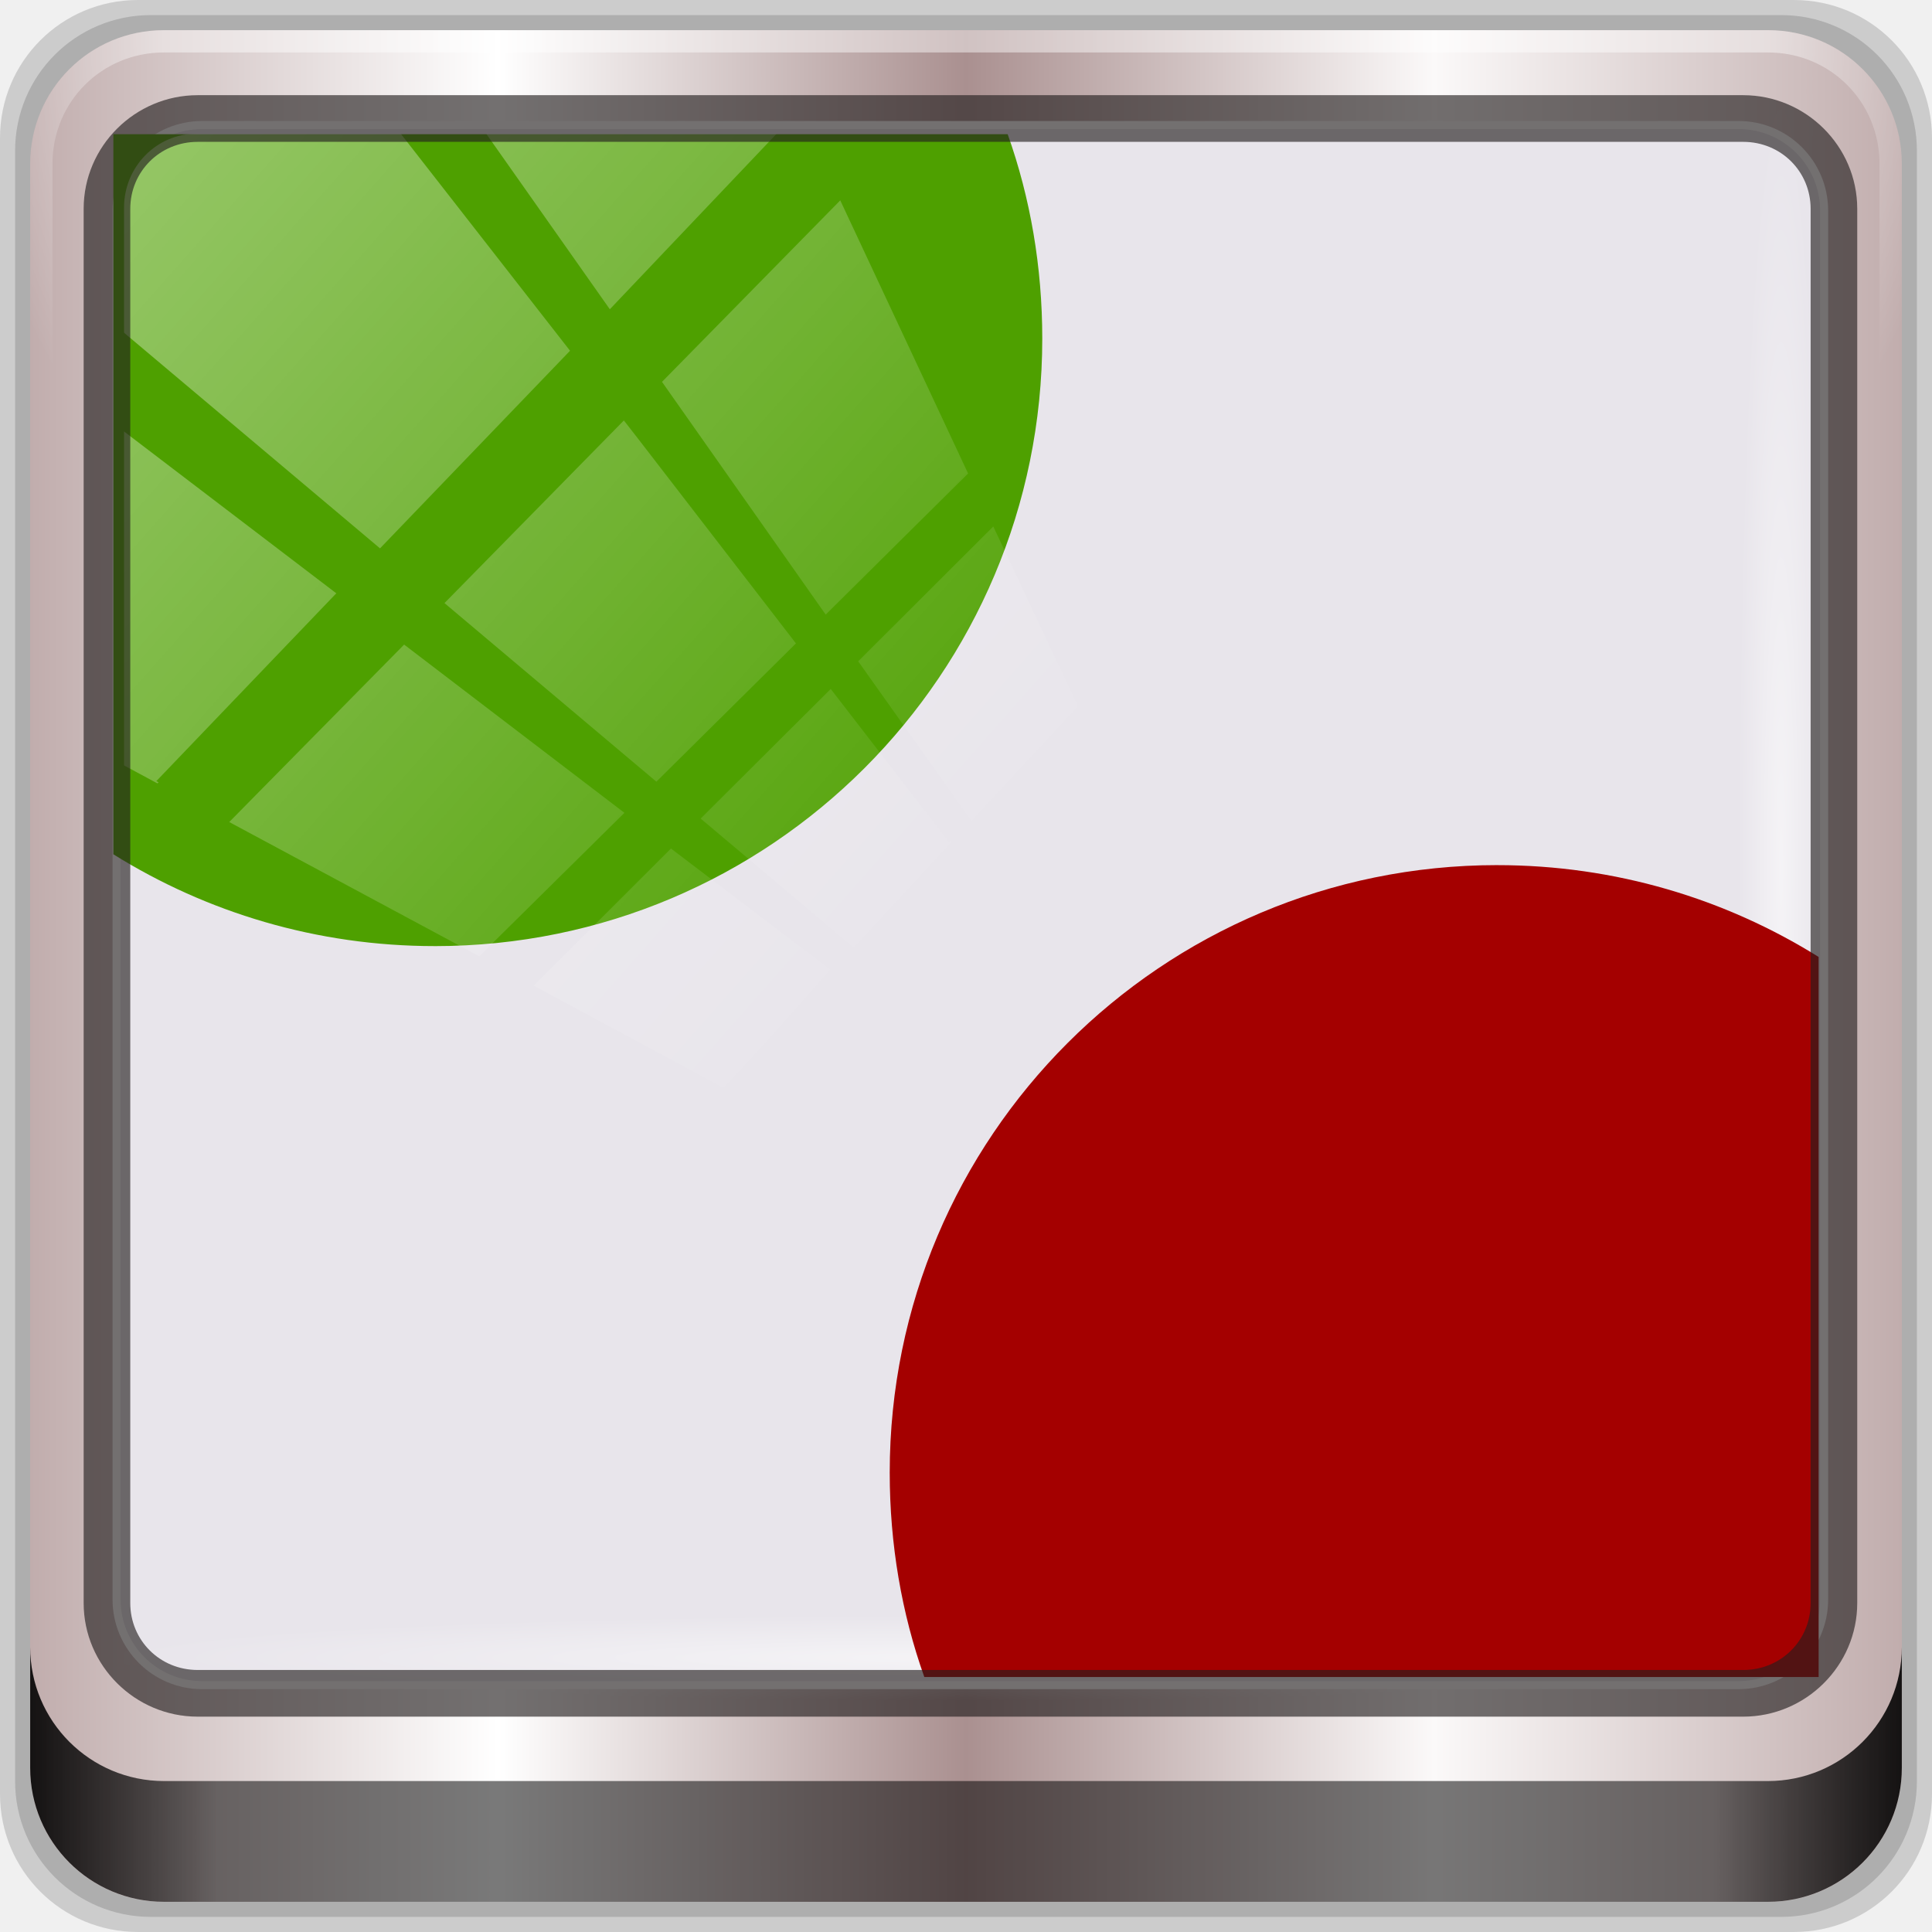
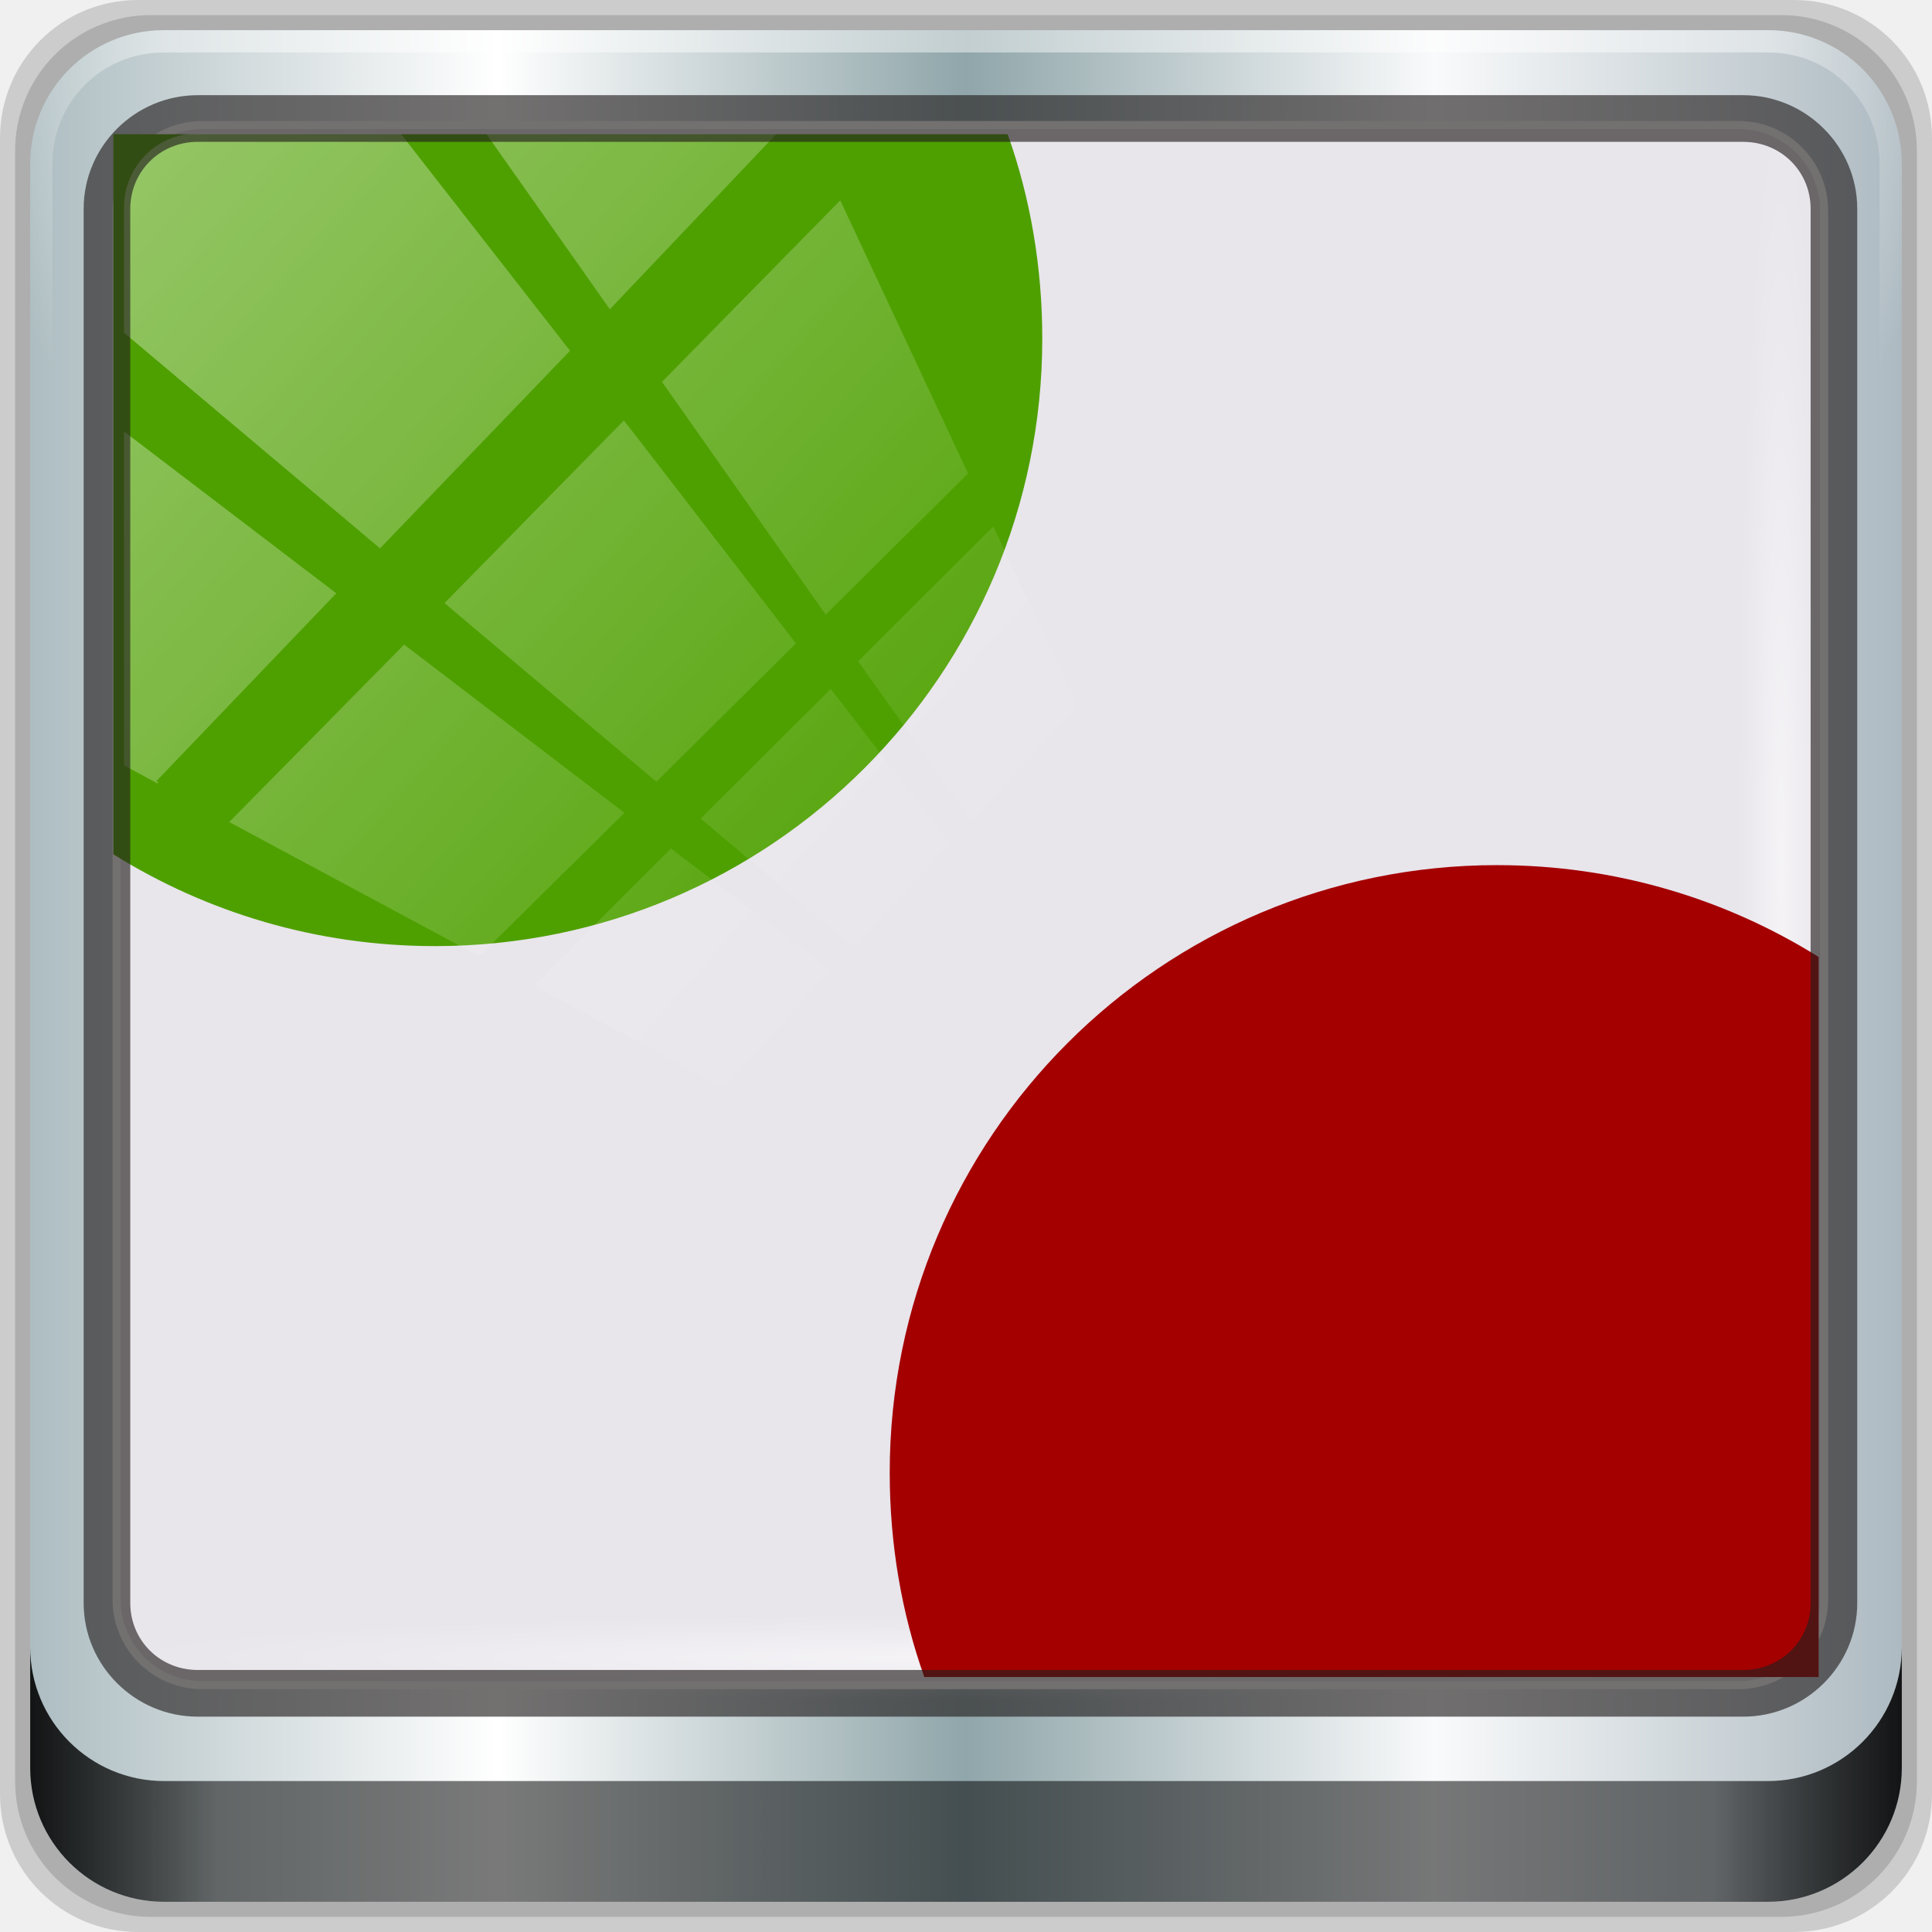
<svg xmlns="http://www.w3.org/2000/svg" xmlns:xlink="http://www.w3.org/1999/xlink" width="96" height="96" id="icona-96" version="1.1">
  <defs id="defs3393">
+     <linearGradient id="linearGradient1014">
+       <stop id="stop1004" offset="0" style="stop-color:#adbdc1;stop-opacity:1" />
+       <stop style="stop-color:#ffffff;stop-opacity:1;" offset="0.25" id="stop1006" />
+       <stop style="stop-color:#90a6aa;stop-opacity:1" offset="0.5" id="stop1008" />
+       <stop id="stop1010" offset="0.75" style="stop-color:#f9fafb;stop-opacity:1" />
+       <stop id="stop1012" offset="1" style="stop-color:#adbac1;stop-opacity:1" />
+     </linearGradient>
    <linearGradient id="linearGradient4257-0">
      <stop id="stop4273-7" offset="0" style="stop-color:#0078ac;stop-opacity:1;" />
      <stop style="stop-color:#213067;stop-opacity:1;" offset="1" id="stop4261-7" />
    </linearGradient>
    <linearGradient id="linearGradient4341-9-4-5-2">
      <stop style="stop-color:#ffffff;stop-opacity:0;" offset="0" id="stop4343-2-5-2-4" />
      <stop id="stop3954-0-91" offset="0.3" style="stop-color:#ffffff;stop-opacity:1;" />
      <stop style="stop-color:#ffffff;stop-opacity:1;" offset="0.7" id="stop3956-8-3" />
      <stop style="stop-color:#ffffff;stop-opacity:0;" offset="1" id="stop4347-6-0-8-7" />
    </linearGradient>
    <linearGradient id="linearGradient3953">
      <stop style="stop-color:#ffffff;stop-opacity:0;" offset="0" id="stop3955" />
      <stop id="stop3957" offset="0.3" style="stop-color:#ffffff;stop-opacity:1;" />
      <stop style="stop-color:#ffffff;stop-opacity:1;" offset="0.7" id="stop3959" />
      <stop style="stop-color:#ffffff;stop-opacity:0;" offset="1" id="stop3961" />
    </linearGradient>
    <linearGradient id="linearGradient4419">
      <stop style="stop-color:#000000;stop-opacity:1;" offset="0" id="stop4421" />
      <stop id="stop4443" offset="0.25" style="stop-color:#535353;stop-opacity:1;" />
      <stop id="stop4427" offset="0.5" style="stop-color:#bcbcbc;stop-opacity:1;" />
      <stop style="stop-color:#545454;stop-opacity:1;" offset="0.75" id="stop4445" />
      <stop style="stop-color:#000000;stop-opacity:1;" offset="1" id="stop4423" />
    </linearGradient>
    <linearGradient id="linearGradient4429">
      <stop style="stop-color:#2ad934;stop-opacity:1;" offset="0" id="stop4441" />
      <stop style="stop-color:#007506;stop-opacity:1;" offset="1" id="stop4433" />
    </linearGradient>
    <linearGradient id="linearGradient4341-9-4-5-6-0-6">
      <stop style="stop-color:#ffffff;stop-opacity:0;" offset="0" id="stop4343-2-5-1-9-7-2" />
      <stop id="stop3954-0-5-8-8" offset="0.3" style="stop-color:#ffffff;stop-opacity:1;" />
      <stop style="stop-color:#ffffff;stop-opacity:1;" offset="0.7" id="stop3956-9-4-8-6" />
      <stop style="stop-color:#ffffff;stop-opacity:0;" offset="1" id="stop4347-6-0-2-0-2-8" />
    </linearGradient>
    <linearGradient id="linearGradient3984">
      <stop style="stop-color:#ffffff;stop-opacity:0;" offset="0" id="stop3986" />
      <stop id="stop3988" offset="0.3" style="stop-color:#ffffff;stop-opacity:1;" />
      <stop style="stop-color:#ffffff;stop-opacity:1;" offset="0.7" id="stop3990" />
      <stop style="stop-color:#ffffff;stop-opacity:0;" offset="1" id="stop3992" />
    </linearGradient>
    <linearGradient id="linearGradient4341-9-4-5-2-0">
      <stop style="stop-color:#ffffff;stop-opacity:0;" offset="0" id="stop4343-2-5-2-4-5" />
      <stop id="stop3954-0-91-8" offset="0.3" style="stop-color:#ffffff;stop-opacity:1;" />
      <stop style="stop-color:#ffffff;stop-opacity:1;" offset="0.7" id="stop3956-8-3-8" />
      <stop style="stop-color:#ffffff;stop-opacity:0;" offset="1" id="stop4347-6-0-8-7-1" />
    </linearGradient>
    <linearGradient id="linearGradient3362">
      <stop offset="0" style="stop-color:#4d4d4d;stop-opacity:1" id="stop3364" />
      <stop offset="1" style="stop-color:#ffffff;stop-opacity:1" id="stop3366" />
    </linearGradient>
    <linearGradient id="linearGradient4005">
      <stop style="stop-color:#ffffff;stop-opacity:0;" offset="0" id="stop4007" />
      <stop id="stop4009" offset="0.3" style="stop-color:#ffffff;stop-opacity:1;" />
      <stop style="stop-color:#ffffff;stop-opacity:1;" offset="0.7" id="stop4011" />
      <stop style="stop-color:#ffffff;stop-opacity:0;" offset="1" id="stop4013" />
    </linearGradient>
    <linearGradient id="linearGradient4016">
      <stop style="stop-color:#ffffff;stop-opacity:0;" offset="0" id="stop4018" />
      <stop id="stop4020" offset="0.3" style="stop-color:#ffffff;stop-opacity:1;" />
      <stop style="stop-color:#ffffff;stop-opacity:1;" offset="0.7" id="stop4022" />
      <stop style="stop-color:#ffffff;stop-opacity:0;" offset="1" id="stop4024" />
    </linearGradient>
    <linearGradient id="linearGradient4027">
      <stop style="stop-color:#ffffff;stop-opacity:0;" offset="0" id="stop4029" />
      <stop id="stop4031" offset="0.3" style="stop-color:#ffffff;stop-opacity:1;" />
      <stop style="stop-color:#ffffff;stop-opacity:1;" offset="0.7" id="stop4033" />
      <stop style="stop-color:#ffffff;stop-opacity:0;" offset="1" id="stop4035" />
    </linearGradient>
    <linearGradient id="linearGradient4506-3-1-7">
      <stop style="stop-color:#2e2e2e;stop-opacity:1;" offset="0" id="stop4524-3-2-7" />
      <stop id="stop4526-1-8-1" offset="1" style="stop-color:#1c1c1c;stop-opacity:1;" />
    </linearGradient>
    <linearGradient id="linearGradient4050">
      <stop style="stop-color:#686868;stop-opacity:1;" offset="0" id="stop4068" />
      <stop id="stop4070" offset="1" style="stop-color:#aeaeae;stop-opacity:1;" />
    </linearGradient>
    <linearGradient id="linearGradient4073">
      <stop style="stop-color:#2e2e2e;stop-opacity:1;" offset="0" id="stop4091" />
      <stop id="stop4093" offset="1" style="stop-color:#1c1c1c;stop-opacity:1;" />
    </linearGradient>
    <linearGradient id="linearGradient4096">
      <stop style="stop-color:#2e2e2e;stop-opacity:1;" offset="0" id="stop4114" />
      <stop id="stop4116" offset="1" style="stop-color:#1c1c1c;stop-opacity:1;" />
    </linearGradient>
    <linearGradient id="linearGradient4119">
      <stop style="stop-color:#2e2e2e;stop-opacity:1;" offset="0" id="stop4137" />
      <stop id="stop4139" offset="1" style="stop-color:#1c1c1c;stop-opacity:1;" />
    </linearGradient>
    <linearGradient id="linearGradient4142">
      <stop style="stop-color:#ffffff;stop-opacity:1;" offset="0" id="stop4148" />
      <stop style="stop-color:#ffffff;stop-opacity:0;" offset="1" id="stop4150" />
    </linearGradient>
    <linearGradient id="linearGradient4153">
      <stop style="stop-color:#ffffff;stop-opacity:1;" offset="0" id="stop4159" />
      <stop style="stop-color:#ffffff;stop-opacity:0;" offset="1" id="stop4161" />
    </linearGradient>
    <linearGradient id="linearGradient4164">
      <stop style="stop-color:#ffffff;stop-opacity:0;" offset="0" id="stop4166" />
      <stop id="stop4168" offset="0.3" style="stop-color:#ffffff;stop-opacity:1;" />
      <stop style="stop-color:#ffffff;stop-opacity:1;" offset="0.7" id="stop4170" />
      <stop style="stop-color:#ffffff;stop-opacity:0;" offset="1" id="stop4172" />
    </linearGradient>
    <linearGradient id="linearGradient4175">
      <stop style="stop-color:#ffffff;stop-opacity:0;" offset="0" id="stop4177" />
      <stop id="stop4179" offset="0.3" style="stop-color:#ffffff;stop-opacity:1;" />
      <stop style="stop-color:#ffffff;stop-opacity:1;" offset="0.7" id="stop4181" />
      <stop style="stop-color:#ffffff;stop-opacity:0;" offset="1" id="stop4183" />
    </linearGradient>
    <radialGradient xlink:href="#linearGradient4050-9" id="radialGradient4232-7" cx="37.96" cy="47.554" fx="37.96" fy="47.554" r="41.912" gradientTransform="matrix(0.02257725,-2.934054,1.851464,0.01458801,-42.91173,184.2154)" gradientUnits="userSpaceOnUse" />
    <linearGradient id="linearGradient4050-9">
      <stop style="stop-color:#686868;stop-opacity:1;" offset="0" id="stop4068-3" />
      <stop id="stop4070-5" offset="1" style="stop-color:#aeaeae;stop-opacity:1;" />
    </linearGradient>
    <clipPath clipPathUnits="userSpaceOnUse" id="clipPath4156-4">
      <path style="opacity:0.6;fill:#ffffff;fill-opacity:1;stroke:none" d="m 27.046,-55.695 -14.214,13.321 0.061,0 15.653,21.771 10.231,-10.546 C 38.562,-32.302 27.468,-54.819 27.046,-55.695 z M 9.647,-39.383 -5.241,-25.321 15.988,-7.806 26.372,-18.383 9.647,-39.383 z m 31.491,12.951 -9.741,9.714 8.945,12.458 7.781,-7.555 -6.984,-14.617 z m -49.84,4.379 -13.754,12.982 26.283,13.846 0.061,-0.062 -0.123,-0.062 L 13.599,-5.401 -8.702,-22.053 z m 38.015,7.401 -9.803,9.775 11.579,9.559 7.628,-7.401 -8.669,-11.009 -0.735,-0.925 z m 20.187,5.674 -7.383,7.216 6.188,8.542 5.82,-6.137 -4.626,-9.621 z m -32.195,6.322 -9.557,9.498 13.662,7.185 7.934,-7.678 -12.039,-9.004 z m 23.312,2.374 -7.107,6.938 8.363,6.907 5.361,-5.674 -0.061,-0.092 -0.092,0.123 -6.464,-8.203 z m -8.73,8.542 -7.505,7.339 10.354,5.458 c 1.397,-1.321 5.675,-6.123 5.851,-6.322 L 31.886,8.26 z" id="path4158-0" />
    </clipPath>
    <linearGradient xlink:href="#linearGradient6139-0" id="linearGradient7426" gradientUnits="userSpaceOnUse" gradientTransform="matrix(1.107143,0,0,1.107143,-63.56828,-25.69805)" x1="6" y1="47" x2="90" y2="47" />
    <linearGradient id="linearGradient6139-0">
      <stop style="stop-color:#c1adad;stop-opacity:1;" offset="0" id="stop6141-2" />
      <stop id="stop6151-0" offset="0.25" style="stop-color:#ffffff;stop-opacity:1;" />
      <stop id="stop6147-1" offset="0.5" style="stop-color:#aa9090;stop-opacity:1;" />
      <stop style="stop-color:#fbf9f9;stop-opacity:1;" offset="0.75" id="stop6149-4" />
      <stop style="stop-color:#c1adad;stop-opacity:1;" offset="1" id="stop6143-4" />
    </linearGradient>
    <linearGradient gradientTransform="rotate(-90,24,24)" gradientUnits="userSpaceOnUse" x2="47" x1="1" id="linearGradient3764">
      <stop id="stop2" style="stop-color:#e4e4e4;stop-opacity:1" />
      <stop id="stop4" style="stop-color:#eee;stop-opacity:1" offset="1" />
    </linearGradient>
    <linearGradient id="linearGradient3764-3" x1="1" x2="47" gradientUnits="userSpaceOnUse" gradientTransform="rotate(-90,24,24)">
      <stop style="stop-color:#505050;stop-opacity:1" id="stop7" />
      <stop offset="1" style="stop-color:#5a5a5a;stop-opacity:1" id="stop9" />
    </linearGradient>
    <radialGradient id="radialGradient4187" cx="31" cy="23" r="8" gradientUnits="userSpaceOnUse" gradientTransform="translate(-56.33898,76.67797)">
      <stop style="stop-color:#e36b5d;stop-opacity:1" id="stop12" />
      <stop offset="1" style="stop-color:#e05b4c;stop-opacity:1" id="stop14" />
    </radialGradient>
    <radialGradient id="radialGradient4195" cx="22" cy="29" r="8" gradientUnits="userSpaceOnUse" gradientTransform="translate(-56.33898,76.67797)">
      <stop style="stop-color:#7070d0;stop-opacity:1" id="stop17" />
      <stop offset="1" style="stop-color:#6161cb;stop-opacity:1" id="stop19" />
    </radialGradient>
    <radialGradient id="radialGradient4203" cx="20" cy="19" r="8" gradientUnits="userSpaceOnUse" gradientTransform="translate(-56.33898,76.67797)">
      <stop style="stop-color:#32e647;stop-opacity:1" id="stop22" />
      <stop offset="1" style="stop-color:#20e437;stop-opacity:1" id="stop24" />
    </radialGradient>
-     <linearGradient xlink:href="#linearGradient6139-0" id="linearGradient4071" gradientUnits="userSpaceOnUse" gradientTransform="matrix(1.107143,0,0,1.107143,2.9011,-18.70127)" x1="6" y1="47" x2="90" y2="47" />
+     <linearGradient xlink:href="#linearGradient1014" id="linearGradient4071" gradientUnits="userSpaceOnUse" gradientTransform="matrix(1.107143,0,0,1.107143,2.9011,-18.70127)" x1="6" y1="47" x2="90" y2="47" />
    <linearGradient id="linearGradient556">
      <stop id="stop557" style="stop-color:#ffffff;stop-opacity:1" offset="0" />
      <stop id="stop558" style="stop-color:#d2d2d2;stop-opacity:1;" offset="1" />
    </linearGradient>
    <radialGradient r="42" fy="-27" fx="48" cy="-27" cx="48" gradientTransform="matrix(-1.072173,0,0,-0.8750202,199.4643,-19.12555)" gradientUnits="userSpaceOnUse" id="radialGradient7430-4" xlink:href="#linearGradient4091-0-3-0-7" />
    <linearGradient id="linearGradient4091-0-3-0-7">
      <stop style="stop-color:#ffffff;stop-opacity:1;" offset="0" id="stop4093-3-6-4-2" />
      <stop id="stop4099-6-1-8-3" offset="0.8" style="stop-color:#ffffff;stop-opacity:1;" />
      <stop style="stop-color:#ffffff;stop-opacity:0;" offset="1" id="stop4095-1-0-7-9" />
    </linearGradient>
    <linearGradient gradientTransform="translate(8.043956,-14.66556)" xlink:href="#linearGradient3832-0-6-1-1" id="linearGradient4129" x1="1.5" y1="88.172" x2="94.5" y2="88.172" gradientUnits="userSpaceOnUse" />
    <linearGradient id="linearGradient3832-0-6-1-1">
      <stop style="stop-color:#000000;stop-opacity:1;" offset="0" id="stop3834-6-3-7-1" />
      <stop id="stop3872-2-4" offset="0.1" style="stop-color:#000000;stop-opacity:0.588;" />
      <stop style="stop-color:#000000;stop-opacity:0.588;" offset="0.9" id="stop3844-6-2-7-6" />
      <stop style="stop-color:#000000;stop-opacity:1;" offset="1" id="stop3836-5-0-2-9" />
    </linearGradient>
    <radialGradient r="43.199" fy="44.893" fx="13.948" cy="44.893" cx="13.948" gradientTransform="matrix(0.9751338,0,0,0.04919072,41.94265,65.50114)" gradientUnits="userSpaceOnUse" id="radialGradient7462-1" xlink:href="#linearGradient4142" />
    <radialGradient r="43.199" fy="44.893" fx="13.948" cy="44.893" cx="13.948" gradientTransform="matrix(0.8883266,0,0,0.04919072,16.06893,-98.75226)" gradientUnits="userSpaceOnUse" id="radialGradient7464-8" xlink:href="#linearGradient4142" />
    <linearGradient xlink:href="#ButtonShadow" id="linearGradient4740" gradientUnits="userSpaceOnUse" gradientTransform="scale(1.005865,0.994169)" x1="45.448" y1="92.54" x2="45.448" y2="7.017" />
    <linearGradient gradientTransform="scale(1.005865,0.994169)" gradientUnits="userSpaceOnUse" id="ButtonShadow" y2="7.017" x2="45.448" y1="92.54" x1="45.448">
      <stop offset="0" style="stop-color:#000000;stop-opacity:1" id="stop3750" />
      <stop offset="1" style="stop-color:#000000;stop-opacity:0.588" id="stop3752" />
    </linearGradient>
    <filter id="filter3174-3-13" style="color-interpolation-filters:sRGB">
      <feGaussianBlur id="feGaussianBlur3176-6-1" stdDeviation="1.71" />
    </filter>
    <linearGradient xlink:href="#linearGradient4142" id="linearGradient4767" gradientUnits="userSpaceOnUse" x1="2.771" y1="-28.642" x2="50.528" y2="14.514" />
    <clipPath clipPathUnits="userSpaceOnUse" id="clipPath4156-4-2">
      <path style="opacity:0.6;fill:#ffffff;fill-opacity:1;stroke:none" d="m 27.046,-55.695 -14.214,13.321 h 0.061 l 15.653,21.771 10.231,-10.546 C 38.562,-32.302 27.468,-54.819 27.046,-55.695 Z M 9.647,-39.383 -5.241,-25.321 15.988,-7.806 26.372,-18.383 Z m 31.491,12.951 -9.741,9.714 8.945,12.458 7.781,-7.555 z m -49.84,4.379 -13.754,12.982 26.283,13.846 0.061,-0.062 -0.123,-0.062 L 13.599,-5.401 -8.702,-22.053 Z m 38.015,7.401 -9.803,9.775 11.579,9.559 7.628,-7.401 -8.669,-11.009 z m 20.187,5.674 -7.383,7.216 6.188,8.542 5.82,-6.137 z m -32.195,6.322 -9.557,9.498 13.662,7.185 7.934,-7.678 z m 23.312,2.374 -7.107,6.938 8.363,6.907 5.361,-5.674 -0.061,-0.092 -0.092,0.123 -6.464,-8.203 z m -8.73,8.542 -7.505,7.339 10.354,5.458 c 1.397,-1.321 5.675,-6.123 5.851,-6.322 z" id="path4158-0-4" />
    </clipPath>
    <filter id="filter3174-53" style="color-interpolation-filters:sRGB">
      <feGaussianBlur id="feGaussianBlur3176-1" stdDeviation="1.71" />
    </filter>
    <filter id="filter3174" style="color-interpolation-filters:sRGB">
      <feGaussianBlur stdDeviation="1.71" id="feGaussianBlur3176" />
    </filter>
    <radialGradient id="radialGradient4203-3" cx="20" cy="19" r="8" gradientUnits="userSpaceOnUse" gradientTransform="translate(-56.33898,76.67797)">
      <stop style="stop-color:#32e647;stop-opacity:1" id="stop22-6" />
      <stop offset="1" style="stop-color:#20e437;stop-opacity:1" id="stop24-7" />
    </radialGradient>
    <radialGradient id="radialGradient4187-5" cx="31" cy="23" r="8" gradientUnits="userSpaceOnUse" gradientTransform="translate(-56.33898,76.67797)">
      <stop style="stop-color:#e36b5d;stop-opacity:1" id="stop12-3" />
      <stop offset="1" style="stop-color:#e05b4c;stop-opacity:1" id="stop14-5" />
    </radialGradient>
    <radialGradient id="radialGradient4195-6" cx="22" cy="29" r="8" gradientUnits="userSpaceOnUse" gradientTransform="translate(-56.33898,76.67797)">
      <stop style="stop-color:#7070d0;stop-opacity:1" id="stop17-2" />
      <stop offset="1" style="stop-color:#6161cb;stop-opacity:1" id="stop19-9" />
    </radialGradient>
    <linearGradient xlink:href="#ButtonShadow" id="linearGradient1382" gradientUnits="userSpaceOnUse" gradientTransform="scale(1.005865,0.994169)" x1="45.448" y1="92.54" x2="45.448" y2="7.017" />
    <linearGradient xlink:href="#ButtonShadow" id="linearGradient1384" gradientUnits="userSpaceOnUse" gradientTransform="scale(1.005865,0.994169)" x1="45.448" y1="92.54" x2="45.448" y2="7.017" />
  </defs>
  <g id="layer5">
    <g id="g4083">
      <g id="g4704" transform="translate(0,-6.000001)">
        <g id="g6902">
          <g transform="translate(-1e-6,32)" id="layer1-2">
            <g transform="translate(-8.043958,-17.33444)" id="g7390-7">
              <g transform="translate(251.288,-104.8973)" id="g4615-6">
                <g id="layer2-8-6" style="display:none">
                  <rect width="86" height="85" rx="6" ry="6" x="5" y="7" id="rect3745-9-2" style="opacity:0.9;fill:url(#linearGradient1382);fill-opacity:1;fill-rule:nonzero;stroke:none;filter:url(#filter3174-3-13)" />
                </g>
              </g>
              <g id="g3950" transform="translate(0,6.000001)">
                <path id="path3288-3" d="M 97.187,-14.666 H 14.901 c -3.799,0 -6.857,3.058 -6.857,6.857 V 74.477 c 0,3.799 3.058,6.857 6.857,6.857 h 82.286 c 3.799,0 6.857,-3.058 6.857,-6.857 V -7.808 c 0,-3.799 -3.058,-6.857 -6.857,-6.857 z" style="display:inline;opacity:0.15;fill:#000000;fill-opacity:1;fill-rule:nonzero;stroke:none" />
                <path style="display:inline;opacity:0.15;fill:#000000;fill-opacity:1;fill-rule:nonzero;stroke:none" d="M 96.544,-13.916 H 15.544 c -3.739,0 -6.75,3.01 -6.75,6.75 V 73.834 c 0,3.74 3.011,6.75 6.75,6.75 h 81 c 3.74,0 6.75,-3.01 6.75,-6.75 V -7.166 c 0,-3.739 -3.01,-6.75 -6.75,-6.75 z" id="path4085-3" />
                <path id="rect4251-1-75" d="M 95.901,-13.166 H 16.187 c -3.68,0 -6.643,2.963 -6.643,6.643 V 73.192 c 0,3.68 2.963,6.643 6.643,6.643 h 79.714 c 3.68,0 6.643,-2.963 6.643,-6.643 V -6.523 c 0,-3.68 -2.963,-6.643 -6.643,-6.643 z" style="display:inline;fill:url(#linearGradient4071);fill-opacity:1;fill-rule:nonzero;stroke:none" />
                <rect style="fill:#e8e5eb;fill-opacity:1;stroke:#ffffff;stroke-width:0.4;stroke-linecap:round;stroke-linejoin:round;stroke-miterlimit:4;stroke-dasharray:none;stroke-dashoffset:0;stroke-opacity:1" id="rect4301-6" width="84.846" height="77.52" x="5.793" y="6.213" ry="4.25" transform="translate(8.043958,-14.66556)" />
                <g transform="matrix(1.107143,0,0,1.107143,-107.8132,-18.1477)" id="g3272-1">
                  <path style="display:inline;opacity:0.45;fill:url(#radialGradient7430-4);fill-opacity:1;fill-rule:nonzero;stroke:none" d="m 112,4.5 c -3.324,0 -6,2.676 -6,6 v 15 h 1 v -15 c 0,-2.787 2.213,-5 5,-5 h 72 c 2.787,0 5,2.213 5,5 v 15 h 1 v -15 c 0,-3.324 -2.676,-6 -6,-6 z" id="path4236-5-3" />
                </g>
                <path id="path4118-34" d="m 9.544,67.178 v 6 c 0,3.68 2.976,6.656 6.656,6.656 h 79.688 c 3.68,0 6.656,-2.976 6.656,-6.656 v -6 c 0,3.68 -2.976,6.656 -6.656,6.656 h -79.688 c -3.68,0 -6.656,-2.976 -6.656,-6.656 z" style="display:inline;opacity:0.891;fill:url(#linearGradient4129);fill-opacity:1;fill-rule:nonzero;stroke:none" />
                <rect ry="4.25" rx="0" y="65.584" x="13.419" height="4.25" width="84.25" id="rect4131-2" style="opacity:0.55;fill:url(#radialGradient7462-1);fill-opacity:1;stroke:none" />
                <rect transform="rotate(90)" style="opacity:0.55;fill:url(#radialGradient7464-8);fill-opacity:1;stroke:none" id="rect4141-66" width="76.75" height="4.25" x="-9.916" y="-98.669" rx="0" ry="4.25" />
                <g transform="translate(-6.545228,83.84463)" id="g1413">
                  <path style="opacity:1;fill:#4ea000;fill-opacity:1;stroke:none" d="m 36.191,-51.498 c 16.68,0 30.188,-13.507 30.188,-30.188 0,-3.555 -0.591,-6.989 -1.719,-10.156 h -44.438 v 35.781 c 4.632,2.891 10.106,4.562 15.969,4.562 z" id="path1168" />
                  <path id="path1166" d="m 88.987,-55.523 c -16.68,0 -30.188,13.507 -30.188,30.188 0,3.555 0.591,6.989 1.719,10.156 h 44.438 v -35.781 c -4.632,-2.891 -10.106,-4.562 -15.969,-4.562 z" style="opacity:1;fill:#a40000;fill-opacity:1;stroke:none" />
                </g>
                <rect clip-path="url(#clipPath4156-4-2)" ry="3.957" rx="3.957" y="-30" x="2" height="92" width="92" id="rect4146-52" style="fill:url(#linearGradient4767);fill-opacity:1;stroke:none;opacity:0.398" transform="matrix(0.9093047,0,0,0.9283773,12.38906,19.82926)" />
                <path style="color:#000000;font-style:normal;font-variant:normal;font-weight:normal;font-stretch:normal;font-size:medium;line-height:normal;font-family:Sans;-inkscape-font-specification:Sans;text-indent:0;text-align:start;text-decoration:none;text-decoration-line:none;letter-spacing:normal;word-spacing:normal;text-transform:none;writing-mode:lr-tb;direction:ltr;baseline-shift:baseline;text-anchor:start;display:inline;overflow:visible;visibility:visible;fill:#241f1f;fill-opacity:0.633;stroke:none;stroke-width:2.376;marker:none;enable-background:accumulate" d="m 17.869,-9.936 c -3.117,0 -5.668,2.54 -5.668,5.646 V 64.988 c 0,3.106 2.551,5.646 5.668,5.646 h 76.792 c 3.117,0 5.668,-2.54 5.668,-5.646 V -4.29 c 0,-3.106 -2.551,-5.646 -5.668,-5.646 z m 0,2.319 h 76.792 c 1.888,0 3.352,1.48 3.352,3.327 V 64.988 c 0,1.846 -1.464,3.327 -3.352,3.327 H 17.869 c -1.888,0 -3.352,-1.48 -3.352,-3.327 V -4.29 c 0,-1.846 1.464,-3.327 3.352,-3.327 z" id="path4989-2" />
                <g transform="translate(-6.545228,83.84463)" id="g1388" />
              </g>
            </g>
          </g>
          <g id="layer2-0" style="display:none">
            <rect width="86" height="85" rx="6" ry="6" x="5" y="7" id="rect3745-1" style="opacity:0.9;fill:url(#linearGradient1384);fill-opacity:1;fill-rule:nonzero;stroke:none;filter:url(#filter3174-53)" />
          </g>
          <g id="layer5-1" />
        </g>
        <g style="display:none" id="layer2">
          <rect style="opacity:0.9;fill:url(#linearGradient4740);fill-opacity:1;fill-rule:nonzero;stroke:none;filter:url(#filter3174)" id="rect3745" y="7" x="5" ry="6" rx="6" height="85" width="86" />
        </g>
        <g transform="translate(-175.322,97.62712)" id="layer1" />
      </g>
      <g id="g38" transform="translate(0,42)">
        <g id="g40">
          
        </g>
      </g>
    </g>
  </g>
</svg>
